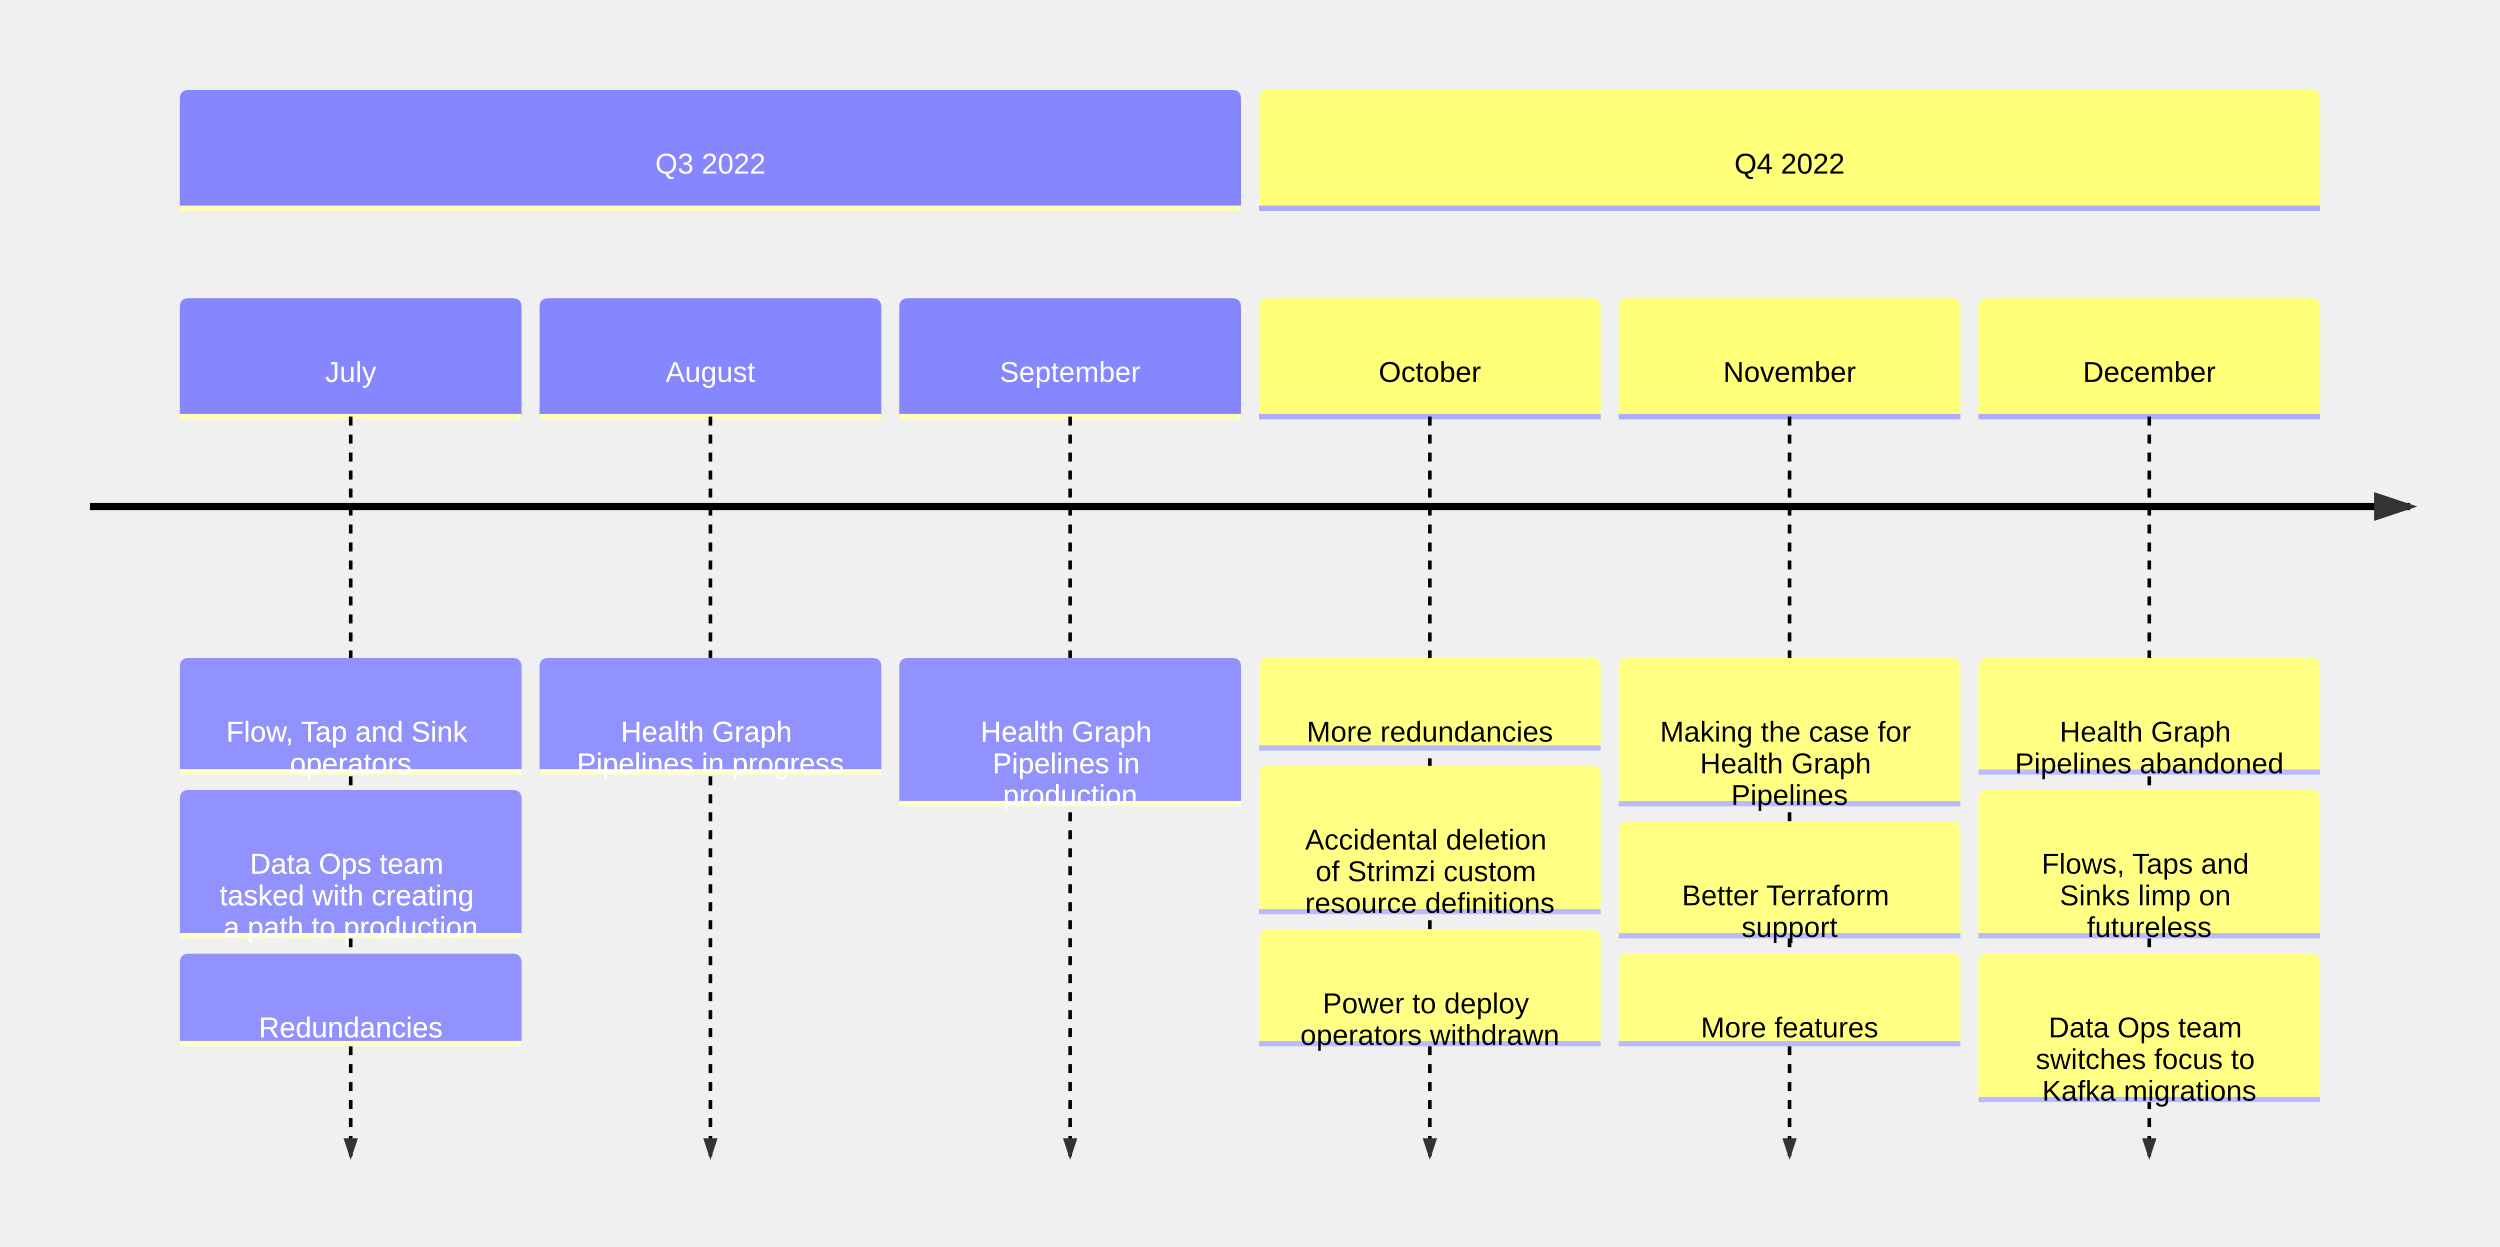
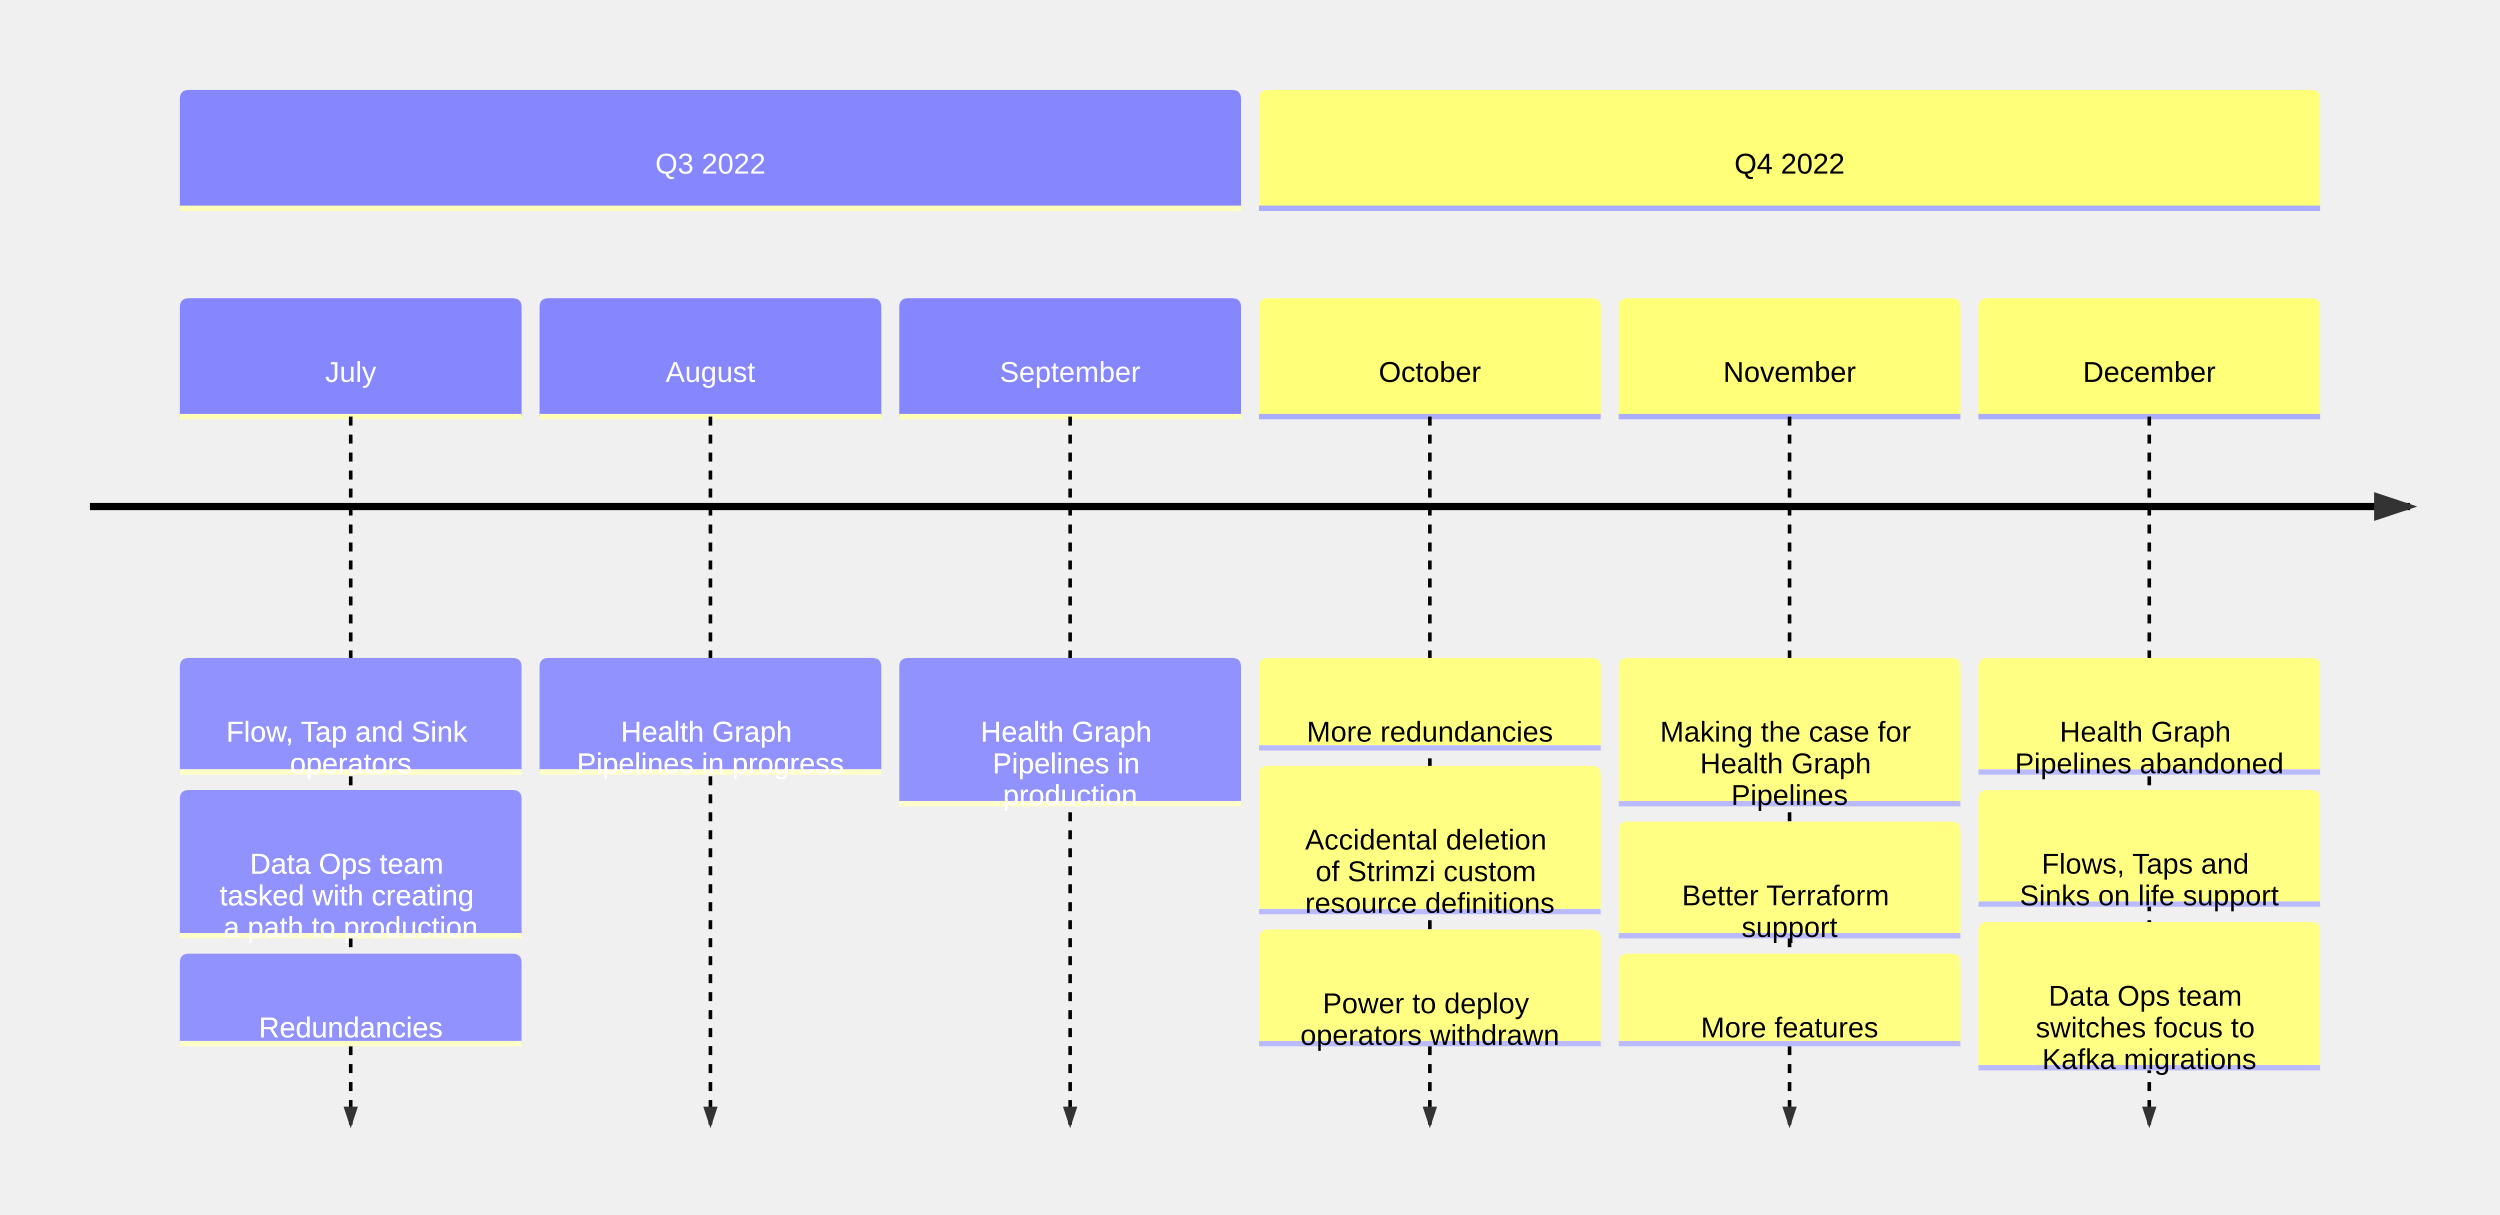
- <svg xmlns="http://www.w3.org/2000/svg" aria-roledescription="timeline" role="graphics-document document" viewBox="0 0 1390 692.894" style="max-width: 1390px; background-color: transparent;" width="100%" id="my-svg">
+ <svg xmlns="http://www.w3.org/2000/svg" aria-roledescription="timeline" role="graphics-document document" viewBox="0 0 1390 675.294" style="max-width: 1390px; background-color: transparent;" width="100%" id="my-svg">
  <style>#my-svg{font-family:"trebuchet ms",verdana,arial,sans-serif;font-size:16px;fill:#333;}#my-svg .error-icon{fill:#552222;}#my-svg .error-text{fill:#552222;stroke:#552222;}#my-svg .edge-thickness-normal{stroke-width:1px;}#my-svg .edge-thickness-thick{stroke-width:3.5px;}#my-svg .edge-pattern-solid{stroke-dasharray:0;}#my-svg .edge-thickness-invisible{stroke-width:0;fill:none;}#my-svg .edge-pattern-dashed{stroke-dasharray:3;}#my-svg .edge-pattern-dotted{stroke-dasharray:2;}#my-svg .marker{fill:#333333;stroke:#333333;}#my-svg .marker.cross{stroke:#333333;}#my-svg svg{font-family:"trebuchet ms",verdana,arial,sans-serif;font-size:16px;}#my-svg p{margin:0;}#my-svg .edge{stroke-width:3;}#my-svg .section--1 rect,#my-svg .section--1 path,#my-svg .section--1 circle,#my-svg .section--1 path{fill:hsl(240, 100%, 76.275%);}#my-svg .section--1 text{fill:#ffffff;}#my-svg .node-icon--1{font-size:40px;color:#ffffff;}#my-svg .section-edge--1{stroke:hsl(240, 100%, 76.275%);}#my-svg .edge-depth--1{stroke-width:17;}#my-svg .section--1 line{stroke:hsl(60, 100%, 86.275%);stroke-width:3;}#my-svg .lineWrapper line{stroke:#ffffff;}#my-svg .disabled,#my-svg .disabled circle,#my-svg .disabled text{fill:lightgray;}#my-svg .disabled text{fill:#efefef;}#my-svg .section-0 rect,#my-svg .section-0 path,#my-svg .section-0 circle,#my-svg .section-0 path{fill:hsl(60, 100%, 73.529%);}#my-svg .section-0 text{fill:black;}#my-svg .node-icon-0{font-size:40px;color:black;}#my-svg .section-edge-0{stroke:hsl(60, 100%, 73.529%);}#my-svg .edge-depth-0{stroke-width:14;}#my-svg .section-0 line{stroke:hsl(240, 100%, 83.529%);stroke-width:3;}#my-svg .lineWrapper line{stroke:black;}#my-svg .disabled,#my-svg .disabled circle,#my-svg .disabled text{fill:lightgray;}#my-svg .disabled text{fill:#efefef;}#my-svg .section-1 rect,#my-svg .section-1 path,#my-svg .section-1 circle,#my-svg .section-1 path{fill:hsl(80, 100%, 76.275%);}#my-svg .section-1 text{fill:black;}#my-svg .node-icon-1{font-size:40px;color:black;}#my-svg .section-edge-1{stroke:hsl(80, 100%, 76.275%);}#my-svg .edge-depth-1{stroke-width:11;}#my-svg .section-1 line{stroke:hsl(260, 100%, 86.275%);stroke-width:3;}#my-svg .lineWrapper line{stroke:black;}#my-svg .disabled,#my-svg .disabled circle,#my-svg .disabled text{fill:lightgray;}#my-svg .disabled text{fill:#efefef;}#my-svg .section-2 rect,#my-svg .section-2 path,#my-svg .section-2 circle,#my-svg .section-2 path{fill:hsl(270, 100%, 76.275%);}#my-svg .section-2 text{fill:#ffffff;}#my-svg .node-icon-2{font-size:40px;color:#ffffff;}#my-svg .section-edge-2{stroke:hsl(270, 100%, 76.275%);}#my-svg .edge-depth-2{stroke-width:8;}#my-svg .section-2 line{stroke:hsl(90, 100%, 86.275%);stroke-width:3;}#my-svg .lineWrapper line{stroke:#ffffff;}#my-svg .disabled,#my-svg .disabled circle,#my-svg .disabled text{fill:lightgray;}#my-svg .disabled text{fill:#efefef;}#my-svg .section-3 rect,#my-svg .section-3 path,#my-svg .section-3 circle,#my-svg .section-3 path{fill:hsl(300, 100%, 76.275%);}#my-svg .section-3 text{fill:black;}#my-svg .node-icon-3{font-size:40px;color:black;}#my-svg .section-edge-3{stroke:hsl(300, 100%, 76.275%);}#my-svg .edge-depth-3{stroke-width:5;}#my-svg .section-3 line{stroke:hsl(120, 100%, 86.275%);stroke-width:3;}#my-svg .lineWrapper line{stroke:black;}#my-svg .disabled,#my-svg .disabled circle,#my-svg .disabled text{fill:lightgray;}#my-svg .disabled text{fill:#efefef;}#my-svg .section-4 rect,#my-svg .section-4 path,#my-svg .section-4 circle,#my-svg .section-4 path{fill:hsl(330, 100%, 76.275%);}#my-svg .section-4 text{fill:black;}#my-svg .node-icon-4{font-size:40px;color:black;}#my-svg .section-edge-4{stroke:hsl(330, 100%, 76.275%);}#my-svg .edge-depth-4{stroke-width:2;}#my-svg .section-4 line{stroke:hsl(150, 100%, 86.275%);stroke-width:3;}#my-svg .lineWrapper line{stroke:black;}#my-svg .disabled,#my-svg .disabled circle,#my-svg .disabled text{fill:lightgray;}#my-svg .disabled text{fill:#efefef;}#my-svg .section-5 rect,#my-svg .section-5 path,#my-svg .section-5 circle,#my-svg .section-5 path{fill:hsl(0, 100%, 76.275%);}#my-svg .section-5 text{fill:black;}#my-svg .node-icon-5{font-size:40px;color:black;}#my-svg .section-edge-5{stroke:hsl(0, 100%, 76.275%);}#my-svg .edge-depth-5{stroke-width:-1;}#my-svg .section-5 line{stroke:hsl(180, 100%, 86.275%);stroke-width:3;}#my-svg .lineWrapper line{stroke:black;}#my-svg .disabled,#my-svg .disabled circle,#my-svg .disabled text{fill:lightgray;}#my-svg .disabled text{fill:#efefef;}#my-svg .section-6 rect,#my-svg .section-6 path,#my-svg .section-6 circle,#my-svg .section-6 path{fill:hsl(30, 100%, 76.275%);}#my-svg .section-6 text{fill:black;}#my-svg .node-icon-6{font-size:40px;color:black;}#my-svg .section-edge-6{stroke:hsl(30, 100%, 76.275%);}#my-svg .edge-depth-6{stroke-width:-4;}#my-svg .section-6 line{stroke:hsl(210, 100%, 86.275%);stroke-width:3;}#my-svg .lineWrapper line{stroke:black;}#my-svg .disabled,#my-svg .disabled circle,#my-svg .disabled text{fill:lightgray;}#my-svg .disabled text{fill:#efefef;}#my-svg .section-7 rect,#my-svg .section-7 path,#my-svg .section-7 circle,#my-svg .section-7 path{fill:hsl(90, 100%, 76.275%);}#my-svg .section-7 text{fill:black;}#my-svg .node-icon-7{font-size:40px;color:black;}#my-svg .section-edge-7{stroke:hsl(90, 100%, 76.275%);}#my-svg .edge-depth-7{stroke-width:-7;}#my-svg .section-7 line{stroke:hsl(270, 100%, 86.275%);stroke-width:3;}#my-svg .lineWrapper line{stroke:black;}#my-svg .disabled,#my-svg .disabled circle,#my-svg .disabled text{fill:lightgray;}#my-svg .disabled text{fill:#efefef;}#my-svg .section-8 rect,#my-svg .section-8 path,#my-svg .section-8 circle,#my-svg .section-8 path{fill:hsl(150, 100%, 76.275%);}#my-svg .section-8 text{fill:black;}#my-svg .node-icon-8{font-size:40px;color:black;}#my-svg .section-edge-8{stroke:hsl(150, 100%, 76.275%);}#my-svg .edge-depth-8{stroke-width:-10;}#my-svg .section-8 line{stroke:hsl(330, 100%, 86.275%);stroke-width:3;}#my-svg .lineWrapper line{stroke:black;}#my-svg .disabled,#my-svg .disabled circle,#my-svg .disabled text{fill:lightgray;}#my-svg .disabled text{fill:#efefef;}#my-svg .section-9 rect,#my-svg .section-9 path,#my-svg .section-9 circle,#my-svg .section-9 path{fill:hsl(180, 100%, 76.275%);}#my-svg .section-9 text{fill:black;}#my-svg .node-icon-9{font-size:40px;color:black;}#my-svg .section-edge-9{stroke:hsl(180, 100%, 76.275%);}#my-svg .edge-depth-9{stroke-width:-13;}#my-svg .section-9 line{stroke:hsl(0, 100%, 86.275%);stroke-width:3;}#my-svg .lineWrapper line{stroke:black;}#my-svg .disabled,#my-svg .disabled circle,#my-svg .disabled text{fill:lightgray;}#my-svg .disabled text{fill:#efefef;}#my-svg .section-10 rect,#my-svg .section-10 path,#my-svg .section-10 circle,#my-svg .section-10 path{fill:hsl(210, 100%, 76.275%);}#my-svg .section-10 text{fill:black;}#my-svg .node-icon-10{font-size:40px;color:black;}#my-svg .section-edge-10{stroke:hsl(210, 100%, 76.275%);}#my-svg .edge-depth-10{stroke-width:-16;}#my-svg .section-10 line{stroke:hsl(30, 100%, 86.275%);stroke-width:3;}#my-svg .lineWrapper line{stroke:black;}#my-svg .disabled,#my-svg .disabled circle,#my-svg .disabled text{fill:lightgray;}#my-svg .disabled text{fill:#efefef;}#my-svg .section-root rect,#my-svg .section-root path,#my-svg .section-root circle{fill:hsl(240, 100%, 46.275%);}#my-svg .section-root text{fill:#ffffff;}#my-svg .icon-container{height:100%;display:flex;justify-content:center;align-items:center;}#my-svg .edge{fill:none;}#my-svg .eventWrapper{filter:brightness(120%);}#my-svg :root{--mermaid-font-family:"trebuchet ms",verdana,arial,sans-serif;}</style>
  <g />
  <g />
  <defs>
    <marker orient="auto" markerHeight="4" markerWidth="6" refY="2" refX="5" id="arrowhead">
      <path d="M 0,0 V 4 L6,2 Z" />
    </marker>
  </defs>
  <g transform="translate(100, 50)">
    <g class="timeline-node section--1">
      <g>
        <path d="M0 60.816 v-55.816 q0,-5 5,-5 h580 q5,0 5,5 v60.816 H0 Z" class="node-bkg node-undefined" id="node-undefined" />
        <line y2="65.816" x2="590" y1="65.816" x1="0" class="node-line--1" />
      </g>
      <g transform="translate(295, 10)">
        <text text-anchor="middle" dominant-baseline="middle" alignment-baseline="middle" dy="1em">
          <tspan dy="1em" x="0">Q3   2022</tspan>
        </text>
      </g>
    </g>
  </g>
  <g transform="translate(100, 165.8156)" class="taskWrapper">
    <g class="timeline-node section--1">
      <g>
        <path d="M0 60.816 v-55.816 q0,-5 5,-5 h180 q5,0 5,5 v60.816 H0 Z" class="node-bkg node-undefined" id="node-undefined" />
        <line y2="65.816" x2="190" y1="65.816" x1="0" class="node-line--1" />
      </g>
      <g transform="translate(95, 10)">
        <text text-anchor="middle" dominant-baseline="middle" alignment-baseline="middle" dy="1em">
          <tspan dy="1em" x="0">July</tspan>
        </text>
      </g>
    </g>
  </g>
  <g class="lineWrapper">
-     <line stroke-dasharray="5,5" marker-end="url(#arrowhead)" stroke="black" stroke-width="2" y2="642.894" x2="195" y1="231.631" x1="195" />
+     <line stroke-dasharray="5,5" marker-end="url(#arrowhead)" stroke="black" stroke-width="2" y2="625.294" x2="195" y1="231.631" x1="195" />
  </g>
  <g transform="translate(100, 365.8156)" class="eventWrapper">
    <g class="timeline-node section--1">
      <g>
        <path d="M0 58.416 v-53.416 q0,-5 5,-5 h180 q5,0 5,5 v58.416 H0 Z" class="node-bkg node-undefined" id="node-undefined" />
        <line y2="63.416" x2="190" y1="63.416" x1="0" class="node-line--1" />
      </g>
      <g transform="translate(95, 10)">
        <text text-anchor="middle" dominant-baseline="middle" alignment-baseline="middle" dy="1em">
          <tspan dy="1em" x="0">Flow,   Tap   and   Sink</tspan>
          <tspan dy="1.1em" x="0">operators</tspan>
        </text>
      </g>
    </g>
  </g>
  <g transform="translate(100, 439.2312)" class="eventWrapper">
    <g class="timeline-node section--1">
      <g>
        <path d="M0 76.016 v-71.016 q0,-5 5,-5 h180 q5,0 5,5 v76.016 H0 Z" class="node-bkg node-undefined" id="node-undefined" />
        <line y2="81.016" x2="190" y1="81.016" x1="0" class="node-line--1" />
      </g>
      <g transform="translate(95, 10)">
        <text text-anchor="middle" dominant-baseline="middle" alignment-baseline="middle" dy="1em">
          <tspan dy="1em" x="0">Data   Ops   team</tspan>
          <tspan dy="1.1em" x="0">tasked   with   creating</tspan>
          <tspan dy="1.1em" x="0">a   path   to   production</tspan>
        </text>
      </g>
    </g>
  </g>
  <g transform="translate(100, 530.2469)" class="eventWrapper">
    <g class="timeline-node section--1">
      <g>
        <path d="M0 45 v-40 q0,-5 5,-5 h180 q5,0 5,5 v45 H0 Z" class="node-bkg node-undefined" id="node-undefined" />
        <line y2="50" x2="190" y1="50" x1="0" class="node-line--1" />
      </g>
      <g transform="translate(95, 10)">
        <text text-anchor="middle" dominant-baseline="middle" alignment-baseline="middle" dy="1em">
          <tspan dy="1em" x="0">Redundancies</tspan>
        </text>
      </g>
    </g>
  </g>
  <g transform="translate(300, 165.8156)" class="taskWrapper">
    <g class="timeline-node section--1">
      <g>
        <path d="M0 60.816 v-55.816 q0,-5 5,-5 h180 q5,0 5,5 v60.816 H0 Z" class="node-bkg node-undefined" id="node-undefined" />
        <line y2="65.816" x2="190" y1="65.816" x1="0" class="node-line--1" />
      </g>
      <g transform="translate(95, 10)">
        <text text-anchor="middle" dominant-baseline="middle" alignment-baseline="middle" dy="1em">
          <tspan dy="1em" x="0">August</tspan>
        </text>
      </g>
    </g>
  </g>
  <g class="lineWrapper">
-     <line stroke-dasharray="5,5" marker-end="url(#arrowhead)" stroke="black" stroke-width="2" y2="642.894" x2="395" y1="231.631" x1="395" />
+     <line stroke-dasharray="5,5" marker-end="url(#arrowhead)" stroke="black" stroke-width="2" y2="625.294" x2="395" y1="231.631" x1="395" />
  </g>
  <g transform="translate(300, 365.8156)" class="eventWrapper">
    <g class="timeline-node section--1">
      <g>
        <path d="M0 58.416 v-53.416 q0,-5 5,-5 h180 q5,0 5,5 v58.416 H0 Z" class="node-bkg node-undefined" id="node-undefined" />
        <line y2="63.416" x2="190" y1="63.416" x1="0" class="node-line--1" />
      </g>
      <g transform="translate(95, 10)">
        <text text-anchor="middle" dominant-baseline="middle" alignment-baseline="middle" dy="1em">
          <tspan dy="1em" x="0">Health   Graph</tspan>
          <tspan dy="1.1em" x="0">Pipelines   in   progress</tspan>
        </text>
      </g>
    </g>
  </g>
  <g transform="translate(500, 165.8156)" class="taskWrapper">
    <g class="timeline-node section--1">
      <g>
        <path d="M0 60.816 v-55.816 q0,-5 5,-5 h180 q5,0 5,5 v60.816 H0 Z" class="node-bkg node-undefined" id="node-undefined" />
        <line y2="65.816" x2="190" y1="65.816" x1="0" class="node-line--1" />
      </g>
      <g transform="translate(95, 10)">
        <text text-anchor="middle" dominant-baseline="middle" alignment-baseline="middle" dy="1em">
          <tspan dy="1em" x="0">September</tspan>
        </text>
      </g>
    </g>
  </g>
  <g class="lineWrapper">
-     <line stroke-dasharray="5,5" marker-end="url(#arrowhead)" stroke="black" stroke-width="2" y2="642.894" x2="595" y1="231.631" x1="595" />
+     <line stroke-dasharray="5,5" marker-end="url(#arrowhead)" stroke="black" stroke-width="2" y2="625.294" x2="595" y1="231.631" x1="595" />
  </g>
  <g transform="translate(500, 365.8156)" class="eventWrapper">
    <g class="timeline-node section--1">
      <g>
        <path d="M0 76.016 v-71.016 q0,-5 5,-5 h180 q5,0 5,5 v76.016 H0 Z" class="node-bkg node-undefined" id="node-undefined" />
        <line y2="81.016" x2="190" y1="81.016" x1="0" class="node-line--1" />
      </g>
      <g transform="translate(95, 10)">
        <text text-anchor="middle" dominant-baseline="middle" alignment-baseline="middle" dy="1em">
          <tspan dy="1em" x="0">Health   Graph</tspan>
          <tspan dy="1.1em" x="0">Pipelines   in</tspan>
          <tspan dy="1.1em" x="0">production</tspan>
        </text>
      </g>
    </g>
  </g>
  <g transform="translate(700, 50)">
    <g class="timeline-node section-0">
      <g>
        <path d="M0 60.816 v-55.816 q0,-5 5,-5 h580 q5,0 5,5 v60.816 H0 Z" class="node-bkg node-undefined" id="node-undefined" />
        <line y2="65.816" x2="590" y1="65.816" x1="0" class="node-line-0" />
      </g>
      <g transform="translate(295, 10)">
        <text text-anchor="middle" dominant-baseline="middle" alignment-baseline="middle" dy="1em">
          <tspan dy="1em" x="0">Q4   2022</tspan>
        </text>
      </g>
    </g>
  </g>
  <g transform="translate(700, 165.8156)" class="taskWrapper">
    <g class="timeline-node section-0">
      <g>
        <path d="M0 60.816 v-55.816 q0,-5 5,-5 h180 q5,0 5,5 v60.816 H0 Z" class="node-bkg node-undefined" id="node-undefined" />
        <line y2="65.816" x2="190" y1="65.816" x1="0" class="node-line-0" />
      </g>
      <g transform="translate(95, 10)">
        <text text-anchor="middle" dominant-baseline="middle" alignment-baseline="middle" dy="1em">
          <tspan dy="1em" x="0">October</tspan>
        </text>
      </g>
    </g>
  </g>
  <g class="lineWrapper">
-     <line stroke-dasharray="5,5" marker-end="url(#arrowhead)" stroke="black" stroke-width="2" y2="642.894" x2="795" y1="231.631" x1="795" />
+     <line stroke-dasharray="5,5" marker-end="url(#arrowhead)" stroke="black" stroke-width="2" y2="625.294" x2="795" y1="231.631" x1="795" />
  </g>
  <g transform="translate(700, 365.8156)" class="eventWrapper">
    <g class="timeline-node section-0">
      <g>
        <path d="M0 45 v-40 q0,-5 5,-5 h180 q5,0 5,5 v45 H0 Z" class="node-bkg node-undefined" id="node-undefined" />
        <line y2="50" x2="190" y1="50" x1="0" class="node-line-0" />
      </g>
      <g transform="translate(95, 10)">
        <text text-anchor="middle" dominant-baseline="middle" alignment-baseline="middle" dy="1em">
          <tspan dy="1em" x="0">More   redundancies</tspan>
        </text>
      </g>
    </g>
  </g>
  <g transform="translate(700, 425.8156)" class="eventWrapper">
    <g class="timeline-node section-0">
      <g>
        <path d="M0 76.016 v-71.016 q0,-5 5,-5 h180 q5,0 5,5 v76.016 H0 Z" class="node-bkg node-undefined" id="node-undefined" />
        <line y2="81.016" x2="190" y1="81.016" x1="0" class="node-line-0" />
      </g>
      <g transform="translate(95, 10)">
        <text text-anchor="middle" dominant-baseline="middle" alignment-baseline="middle" dy="1em">
          <tspan dy="1em" x="0">Accidental   deletion</tspan>
          <tspan dy="1.1em" x="0">of   Strimzi   custom</tspan>
          <tspan dy="1.1em" x="0">resource   definitions</tspan>
        </text>
      </g>
    </g>
  </g>
  <g transform="translate(700, 516.8312)" class="eventWrapper">
    <g class="timeline-node section-0">
      <g>
        <path d="M0 58.416 v-53.416 q0,-5 5,-5 h180 q5,0 5,5 v58.416 H0 Z" class="node-bkg node-undefined" id="node-undefined" />
        <line y2="63.416" x2="190" y1="63.416" x1="0" class="node-line-0" />
      </g>
      <g transform="translate(95, 10)">
        <text text-anchor="middle" dominant-baseline="middle" alignment-baseline="middle" dy="1em">
          <tspan dy="1em" x="0">Power   to   deploy</tspan>
          <tspan dy="1.1em" x="0">operators   withdrawn</tspan>
        </text>
      </g>
    </g>
  </g>
  <g transform="translate(900, 165.8156)" class="taskWrapper">
    <g class="timeline-node section-0">
      <g>
        <path d="M0 60.816 v-55.816 q0,-5 5,-5 h180 q5,0 5,5 v60.816 H0 Z" class="node-bkg node-undefined" id="node-undefined" />
        <line y2="65.816" x2="190" y1="65.816" x1="0" class="node-line-0" />
      </g>
      <g transform="translate(95, 10)">
        <text text-anchor="middle" dominant-baseline="middle" alignment-baseline="middle" dy="1em">
          <tspan dy="1em" x="0">November</tspan>
        </text>
      </g>
    </g>
  </g>
  <g class="lineWrapper">
-     <line stroke-dasharray="5,5" marker-end="url(#arrowhead)" stroke="black" stroke-width="2" y2="642.894" x2="995" y1="231.631" x1="995" />
+     <line stroke-dasharray="5,5" marker-end="url(#arrowhead)" stroke="black" stroke-width="2" y2="625.294" x2="995" y1="231.631" x1="995" />
  </g>
  <g transform="translate(900, 365.8156)" class="eventWrapper">
    <g class="timeline-node section-0">
      <g>
        <path d="M0 76.016 v-71.016 q0,-5 5,-5 h180 q5,0 5,5 v76.016 H0 Z" class="node-bkg node-undefined" id="node-undefined" />
        <line y2="81.016" x2="190" y1="81.016" x1="0" class="node-line-0" />
      </g>
      <g transform="translate(95, 10)">
        <text text-anchor="middle" dominant-baseline="middle" alignment-baseline="middle" dy="1em">
          <tspan dy="1em" x="0">Making   the   case   for</tspan>
          <tspan dy="1.1em" x="0">Health   Graph</tspan>
          <tspan dy="1.1em" x="0">Pipelines</tspan>
        </text>
      </g>
    </g>
  </g>
  <g transform="translate(900, 456.8312)" class="eventWrapper">
    <g class="timeline-node section-0">
      <g>
        <path d="M0 58.416 v-53.416 q0,-5 5,-5 h180 q5,0 5,5 v58.416 H0 Z" class="node-bkg node-undefined" id="node-undefined" />
        <line y2="63.416" x2="190" y1="63.416" x1="0" class="node-line-0" />
      </g>
      <g transform="translate(95, 10)">
        <text text-anchor="middle" dominant-baseline="middle" alignment-baseline="middle" dy="1em">
          <tspan dy="1em" x="0">Better   Terraform</tspan>
          <tspan dy="1.1em" x="0">support</tspan>
        </text>
      </g>
    </g>
  </g>
  <g transform="translate(900, 530.2469)" class="eventWrapper">
    <g class="timeline-node section-0">
      <g>
        <path d="M0 45 v-40 q0,-5 5,-5 h180 q5,0 5,5 v45 H0 Z" class="node-bkg node-undefined" id="node-undefined" />
        <line y2="50" x2="190" y1="50" x1="0" class="node-line-0" />
      </g>
      <g transform="translate(95, 10)">
        <text text-anchor="middle" dominant-baseline="middle" alignment-baseline="middle" dy="1em">
          <tspan dy="1em" x="0">More   features</tspan>
        </text>
      </g>
    </g>
  </g>
  <g transform="translate(1100, 165.8156)" class="taskWrapper">
    <g class="timeline-node section-0">
      <g>
        <path d="M0 60.816 v-55.816 q0,-5 5,-5 h180 q5,0 5,5 v60.816 H0 Z" class="node-bkg node-undefined" id="node-undefined" />
        <line y2="65.816" x2="190" y1="65.816" x1="0" class="node-line-0" />
      </g>
      <g transform="translate(95, 10)">
        <text text-anchor="middle" dominant-baseline="middle" alignment-baseline="middle" dy="1em">
          <tspan dy="1em" x="0">December</tspan>
        </text>
      </g>
    </g>
  </g>
  <g class="lineWrapper">
-     <line stroke-dasharray="5,5" marker-end="url(#arrowhead)" stroke="black" stroke-width="2" y2="642.894" x2="1195" y1="231.631" x1="1195" />
+     <line stroke-dasharray="5,5" marker-end="url(#arrowhead)" stroke="black" stroke-width="2" y2="625.294" x2="1195" y1="231.631" x1="1195" />
  </g>
  <g transform="translate(1100, 365.8156)" class="eventWrapper">
    <g class="timeline-node section-0">
      <g>
        <path d="M0 58.416 v-53.416 q0,-5 5,-5 h180 q5,0 5,5 v58.416 H0 Z" class="node-bkg node-undefined" id="node-undefined" />
        <line y2="63.416" x2="190" y1="63.416" x1="0" class="node-line-0" />
      </g>
      <g transform="translate(95, 10)">
        <text text-anchor="middle" dominant-baseline="middle" alignment-baseline="middle" dy="1em">
          <tspan dy="1em" x="0">Health   Graph</tspan>
          <tspan dy="1.1em" x="0">Pipelines   abandoned</tspan>
        </text>
      </g>
    </g>
  </g>
  <g transform="translate(1100, 439.2312)" class="eventWrapper">
    <g class="timeline-node section-0">
      <g>
-         <path d="M0 76.016 v-71.016 q0,-5 5,-5 h180 q5,0 5,5 v76.016 H0 Z" class="node-bkg node-undefined" id="node-undefined" />
-         <line y2="81.016" x2="190" y1="81.016" x1="0" class="node-line-0" />
+         <path d="M0 58.416 v-53.416 q0,-5 5,-5 h180 q5,0 5,5 v58.416 H0 Z" class="node-bkg node-undefined" id="node-undefined" />
+         <line y2="63.416" x2="190" y1="63.416" x1="0" class="node-line-0" />
      </g>
      <g transform="translate(95, 10)">
        <text text-anchor="middle" dominant-baseline="middle" alignment-baseline="middle" dy="1em">
          <tspan dy="1em" x="0">Flows,   Taps   and</tspan>
-           <tspan dy="1.1em" x="0">Sinks   limp   on</tspan>
-           <tspan dy="1.1em" x="0">futureless</tspan>
-         </text>
-       </g>
-     </g>
-   </g>
-   <g transform="translate(1100, 530.2469)" class="eventWrapper">
+           <tspan dy="1.1em" x="0">Sinks   on   life   support</tspan>
+         </text>
+       </g>
+     </g>
+   </g>
+   <g transform="translate(1100, 512.6469)" class="eventWrapper">
    <g class="timeline-node section-0">
      <g>
        <path d="M0 76.016 v-71.016 q0,-5 5,-5 h180 q5,0 5,5 v76.016 H0 Z" class="node-bkg node-undefined" id="node-undefined" />
        <line y2="81.016" x2="190" y1="81.016" x1="0" class="node-line-0" />
      </g>
      <g transform="translate(95, 10)">
        <text text-anchor="middle" dominant-baseline="middle" alignment-baseline="middle" dy="1em">
          <tspan dy="1em" x="0">Data   Ops   team</tspan>
          <tspan dy="1.1em" x="0">switches   focus   to</tspan>
          <tspan dy="1.1em" x="0">Kafka   migrations</tspan>
        </text>
      </g>
    </g>
  </g>
  <g class="lineWrapper">
    <line marker-end="url(#arrowhead)" stroke="black" stroke-width="4" y2="281.631" x2="1340" y1="281.631" x1="50" />
  </g>
</svg>
